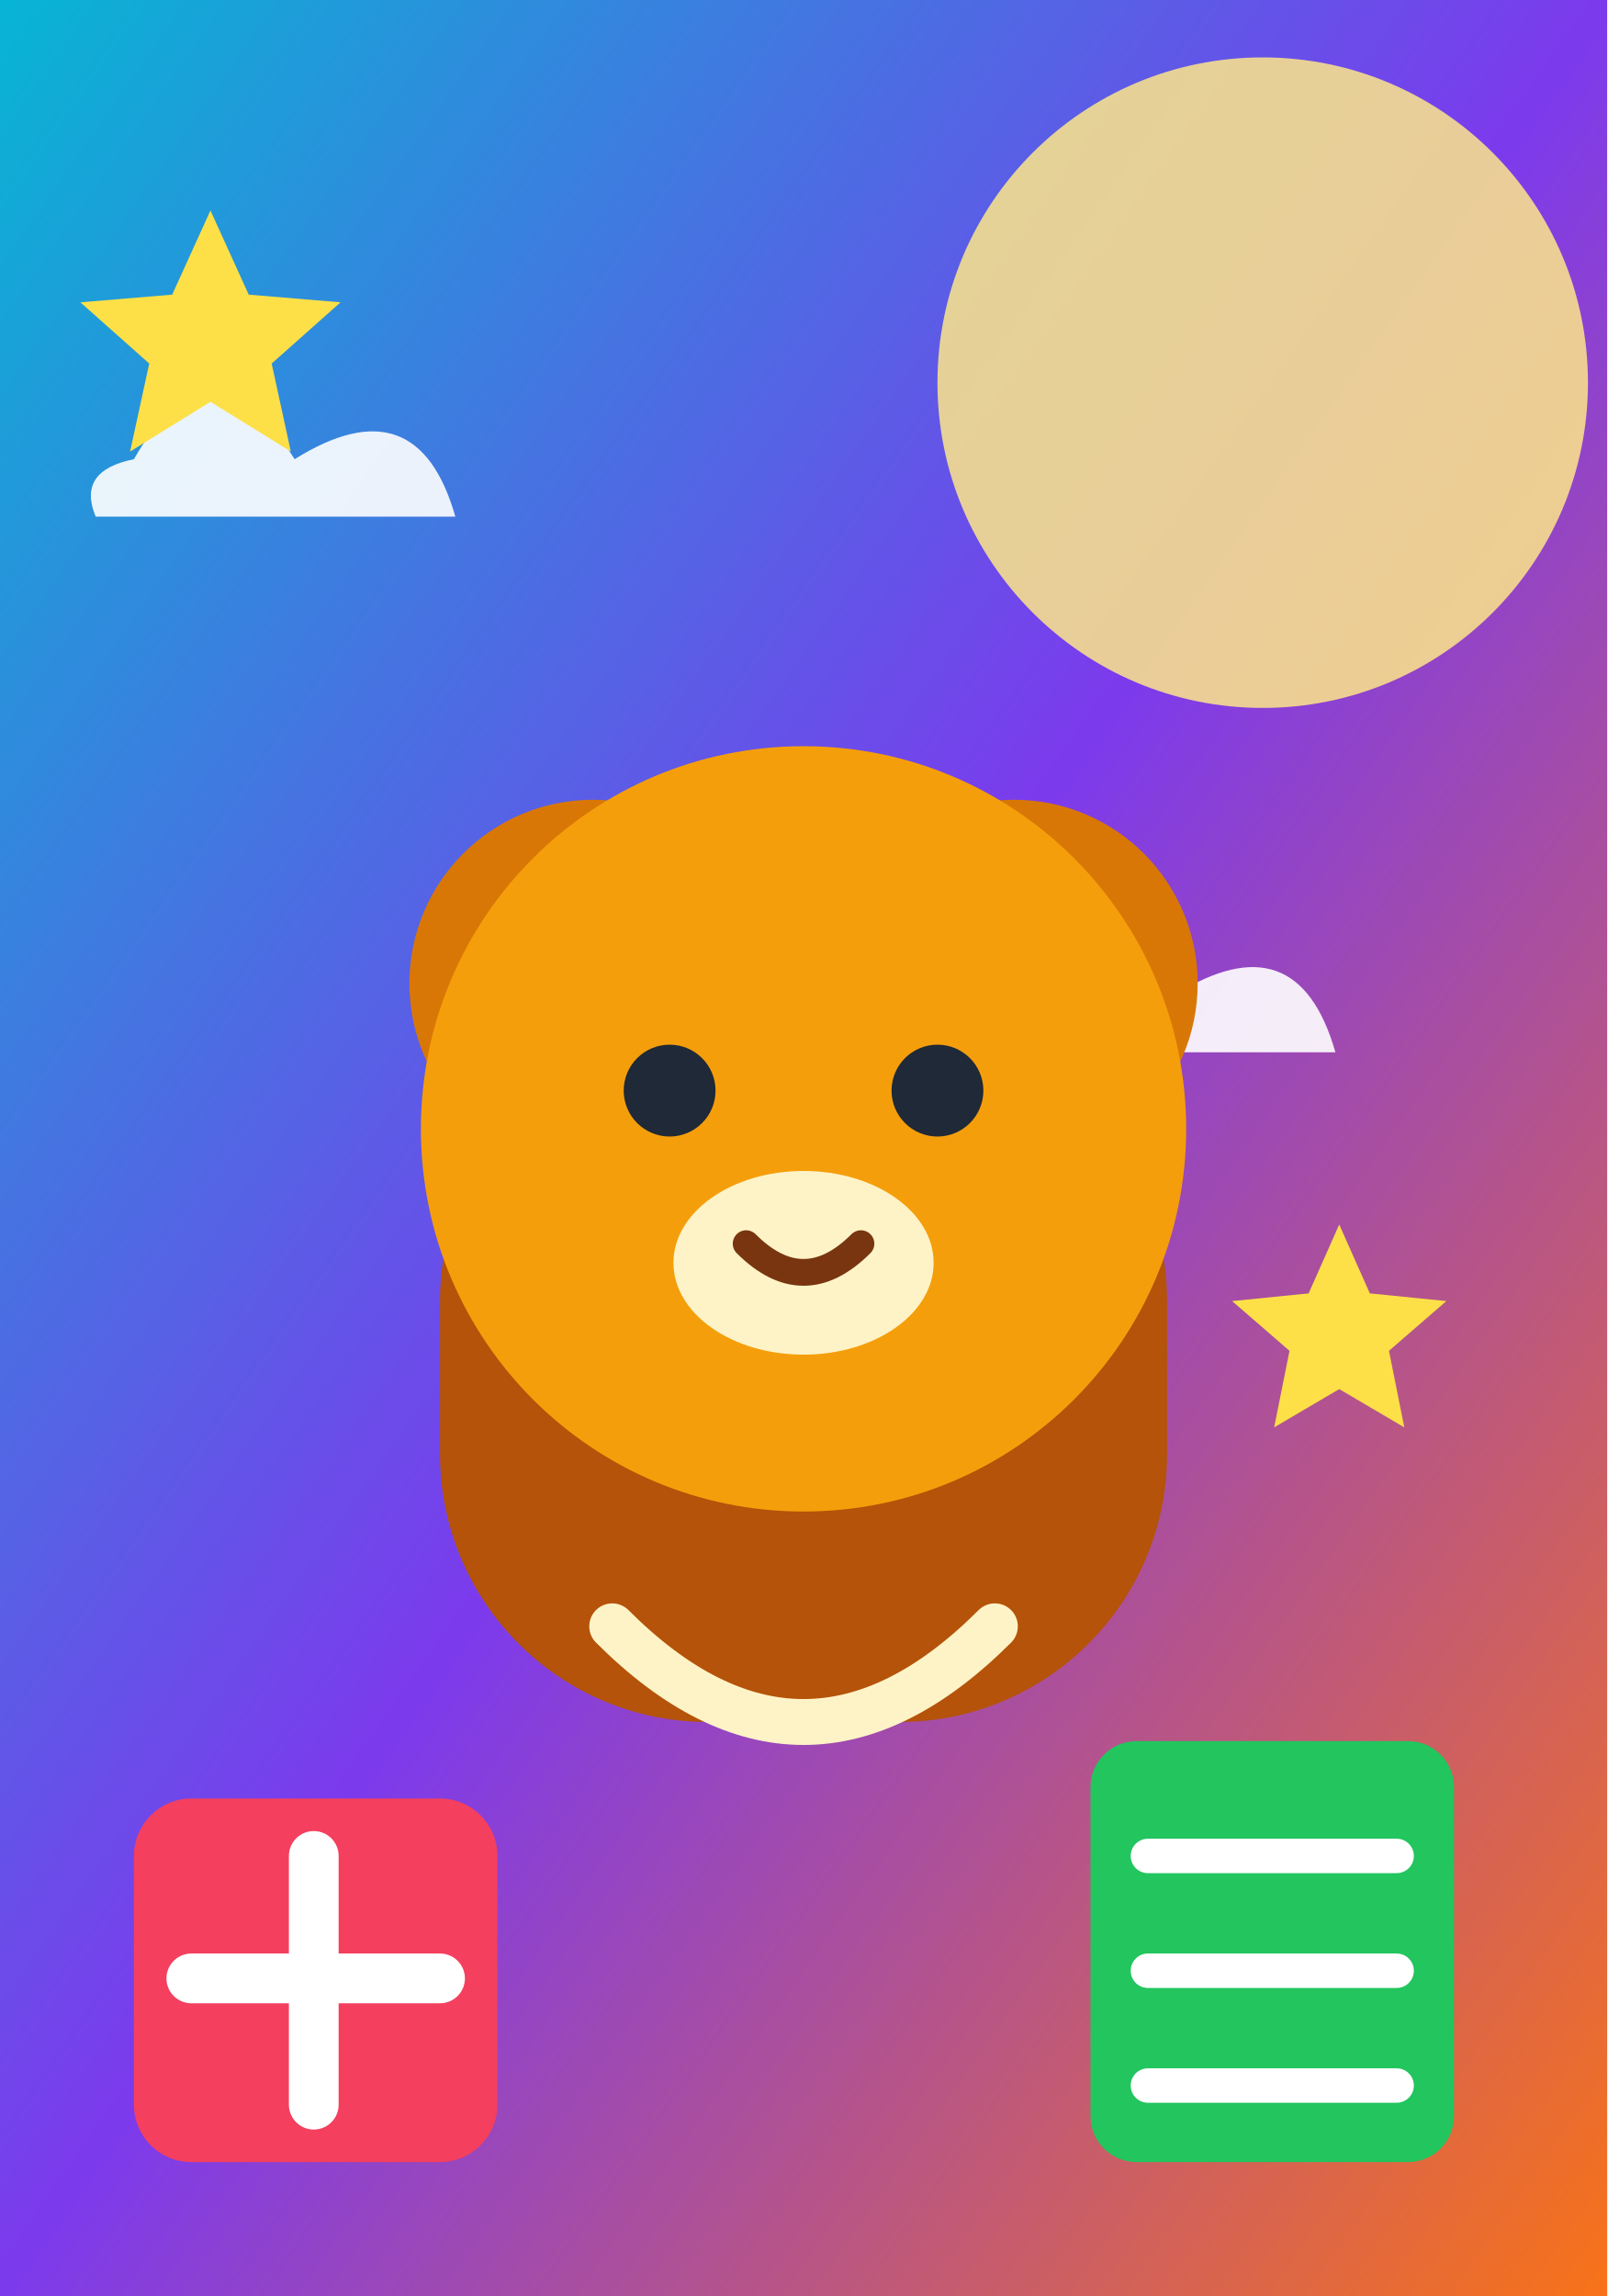
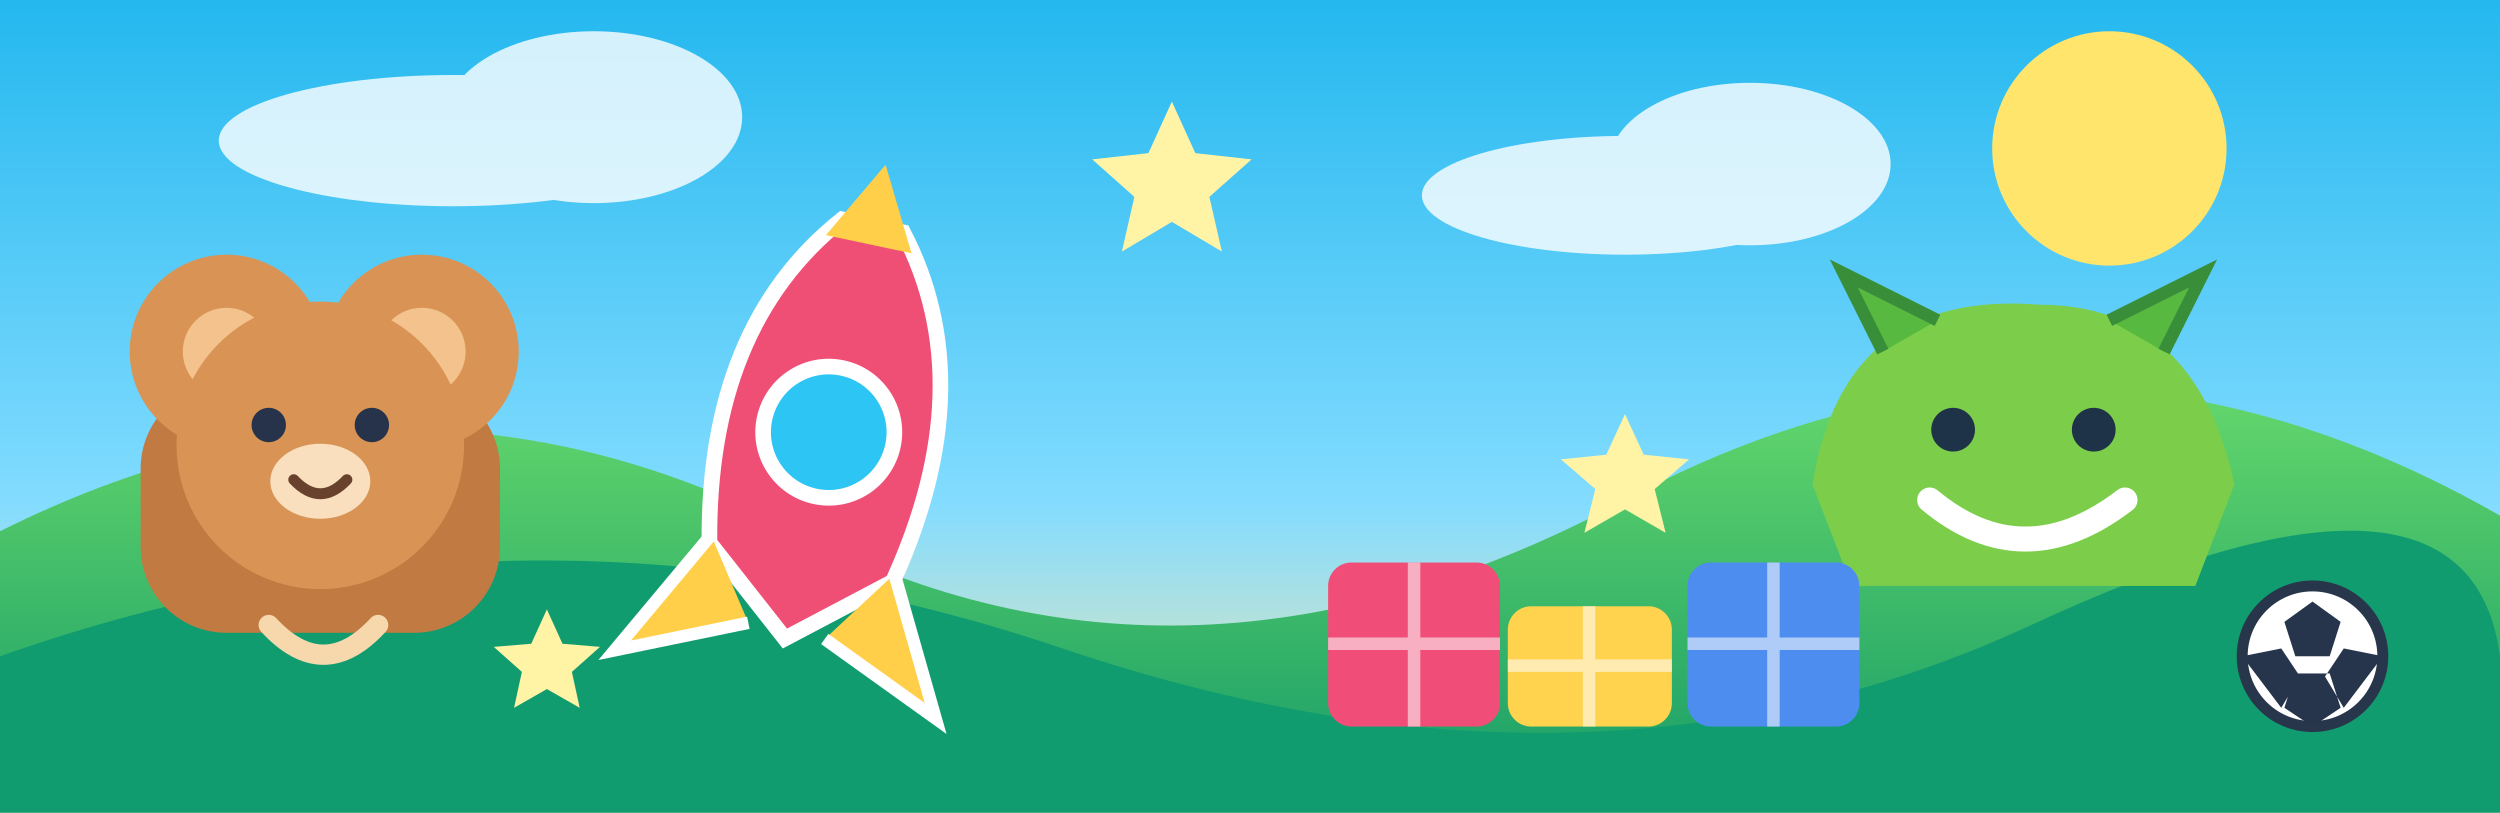
- <svg xmlns="http://www.w3.org/2000/svg" viewBox="0 0 420 600">
+ <svg xmlns="http://www.w3.org/2000/svg" viewBox="0 0 1600 520" preserveAspectRatio="xMidYMid slice">
  <defs>
-     <linearGradient id="g" x2="1" y2="1">
-       <stop stop-color="#06b6d4" />
-       <stop offset=".5" stop-color="#7c3aed" />
-       <stop offset="1" stop-color="#f97316" />
+     <linearGradient id="sky" x2="0" y2="1">
+       <stop stop-color="#24b8ef" />
+       <stop offset=".62" stop-color="#83dcff" />
+       <stop offset="1" stop-color="#ffe9a8" />
+     </linearGradient>
+     <linearGradient id="hill" x2="0" y2="1">
+       <stop stop-color="#65d76b" />
+       <stop offset="1" stop-color="#159b68" />
    </linearGradient>
  </defs>
-   <rect width="420" height="600" fill="url(#g)" />
-   <circle cx="330" cy="100" r="85" fill="#fde68a" opacity=".85" />
-   <g fill="#fff" opacity=".9">
-     <path d="M35 120q20-35 42 0q32-20 42 15H25q-5-12 10-15z" />
-     <path d="M265 260q20-35 42 0q32-20 42 15h-94q-5-12 10-15z" />
+   <rect width="1600" height="520" fill="url(#sky)" />
+   <circle cx="1350" cy="95" r="75" fill="#ffe56c" />
+   <g fill="#fff" opacity=".8">
+     <ellipse cx="290" cy="90" rx="150" ry="42" />
+     <ellipse cx="380" cy="75" rx="95" ry="55" />
+     <ellipse cx="1040" cy="125" rx="130" ry="38" />
+     <ellipse cx="1120" cy="105" rx="90" ry="52" />
  </g>
-   <g transform="translate(85 175)">
-     <rect x="30" y="95" width="190" height="180" rx="70" fill="#b45309" />
-     <circle cx="70" cy="82" r="48" fill="#d97706" />
-     <circle cx="180" cy="82" r="48" fill="#d97706" />
-     <circle cx="125" cy="120" r="100" fill="#f59e0b" />
-     <circle cx="90" cy="110" r="12" fill="#1f2937" />
-     <circle cx="160" cy="110" r="12" fill="#1f2937" />
-     <ellipse cx="125" cy="155" rx="34" ry="24" fill="#fef3c7" />
-     <path d="M110 150q15 15 30 0" fill="none" stroke="#78350f" stroke-width="7" stroke-linecap="round" />
-     <path d="M75 250q50 50 100 0" fill="none" stroke="#fef3c7" stroke-width="12" stroke-linecap="round" />
+   <path d="M0 340Q260 210 510 340T1040 320T1600 330V520H0Z" fill="url(#hill)" />
+   <path d="M0 420Q340 300 680 415T1300 400T1600 420V520H0Z" fill="#119c70" />
+   <g transform="translate(90 150)">
+     <rect x="0" y="95" width="230" height="160" rx="55" fill="#c17a42" />
+     <circle cx="55" cy="75" r="62" fill="#d99455" />
+     <circle cx="180" cy="75" r="62" fill="#d99455" />
+     <circle cx="55" cy="75" r="28" fill="#f4c28c" />
+     <circle cx="180" cy="75" r="28" fill="#f4c28c" />
+     <circle cx="115" cy="135" r="92" fill="#d99455" />
+     <circle cx="82" cy="122" r="11" fill="#26334a" />
+     <circle cx="148" cy="122" r="11" fill="#26334a" />
+     <ellipse cx="115" cy="158" rx="32" ry="24" fill="#f9dfbd" />
+     <path d="M98 157q17 18 34 0" fill="none" stroke="#69422e" stroke-width="7" stroke-linecap="round" />
+     <path d="M82 250q35 38 70 0" fill="none" stroke="#f7d8ad" stroke-width="13" stroke-linecap="round" />
  </g>
-   <g>
-     <rect x="35" y="470" width="95" height="95" rx="15" fill="#f43f5e" />
-     <path d="M82 485v65M50 517h65" stroke="#fff" stroke-width="13" stroke-linecap="round" />
-     <rect x="285" y="455" width="95" height="110" rx="12" fill="#22c55e" />
-     <path d="M300 485h65M300 515h65M300 545h65" stroke="#fff" stroke-width="9" stroke-linecap="round" />
+   <g transform="translate(490 130) rotate(12)">
+     <path d="M90 0Q160 85 130 220L70 270 10 220Q-20 85 50 0Z" fill="#f04f75" stroke="#fff" stroke-width="10" />
+     <circle cx="70" cy="135" r="42" fill="#2cc5f4" stroke="#fff" stroke-width="10" />
+     <path d="M10 215L-35 300 45 265M130 215l45 85-80-35" fill="#ffcf4a" stroke="#fff" stroke-width="8" />
+     <path d="M42 12L70-40 98 12" fill="#ffcf4a" />
  </g>
-   <g fill="#fde047">
-     <path d="M55 55l10 22 24 2-18 16 5 23-21-13-21 13 5-23-18-16 24-2z" />
-     <path d="M350 320l8 18 20 2-15 13 4 20-17-10-17 10 4-20-15-13 20-2z" />
+   <g transform="translate(1160 150)">
+     <path d="M0 160Q20 35 145 45Q245 45 270 160L245 225H25Z" fill="#7cce4a" />
+     <circle cx="90" cy="125" r="14" fill="#1e3347" />
+     <circle cx="180" cy="125" r="14" fill="#1e3347" />
+     <path d="M75 170Q135 220 200 170" fill="none" stroke="#fff" stroke-width="16" stroke-linecap="round" />
+     <path d="M45 75l-25-50 60 30M225 75l25-50-60 30" fill="#57b93f" stroke="#398e39" stroke-width="8" />
+   </g>
+   <g transform="translate(850 360)">
+     <rect x="0" y="0" width="110" height="105" rx="15" fill="#f04e78" />
+     <rect x="115" y="28" width="105" height="77" rx="15" fill="#ffd34e" />
+     <rect x="230" y="0" width="110" height="105" rx="15" fill="#4d8df0" />
+     <path d="M55 0v105M0 52h110M167 28v77M115 66h105M285 0v105M230 52h110" stroke="#fff" stroke-width="8" opacity=".55" />
+   </g>
+   <g fill="#fff3a6">
+     <path d="M750 65l15 33 36 4-27 24 8 35-32-19-32 19 8-35-27-24 36-4z" />
+     <path d="M1040 265l12 26 29 3-22 19 7 28-26-15-26 15 7-28-22-19 29-3z" />
+     <path d="M350 390l10 22 24 2-18 16 5 23-21-12-21 12 5-23-18-16 24-2z" />
+   </g>
+   <g transform="translate(1430 370)">
+     <circle cx="50" cy="50" r="45" fill="#fff" stroke="#28364c" stroke-width="7" />
+     <path d="M50 15l18 13-7 22H39l-7-22zM5 50l25-5 12 18-12 20M95 50l-25-5-12 18 12 20M50 95l-18-12 7-22h22l7 22z" fill="#26354b" />
  </g>
</svg>
